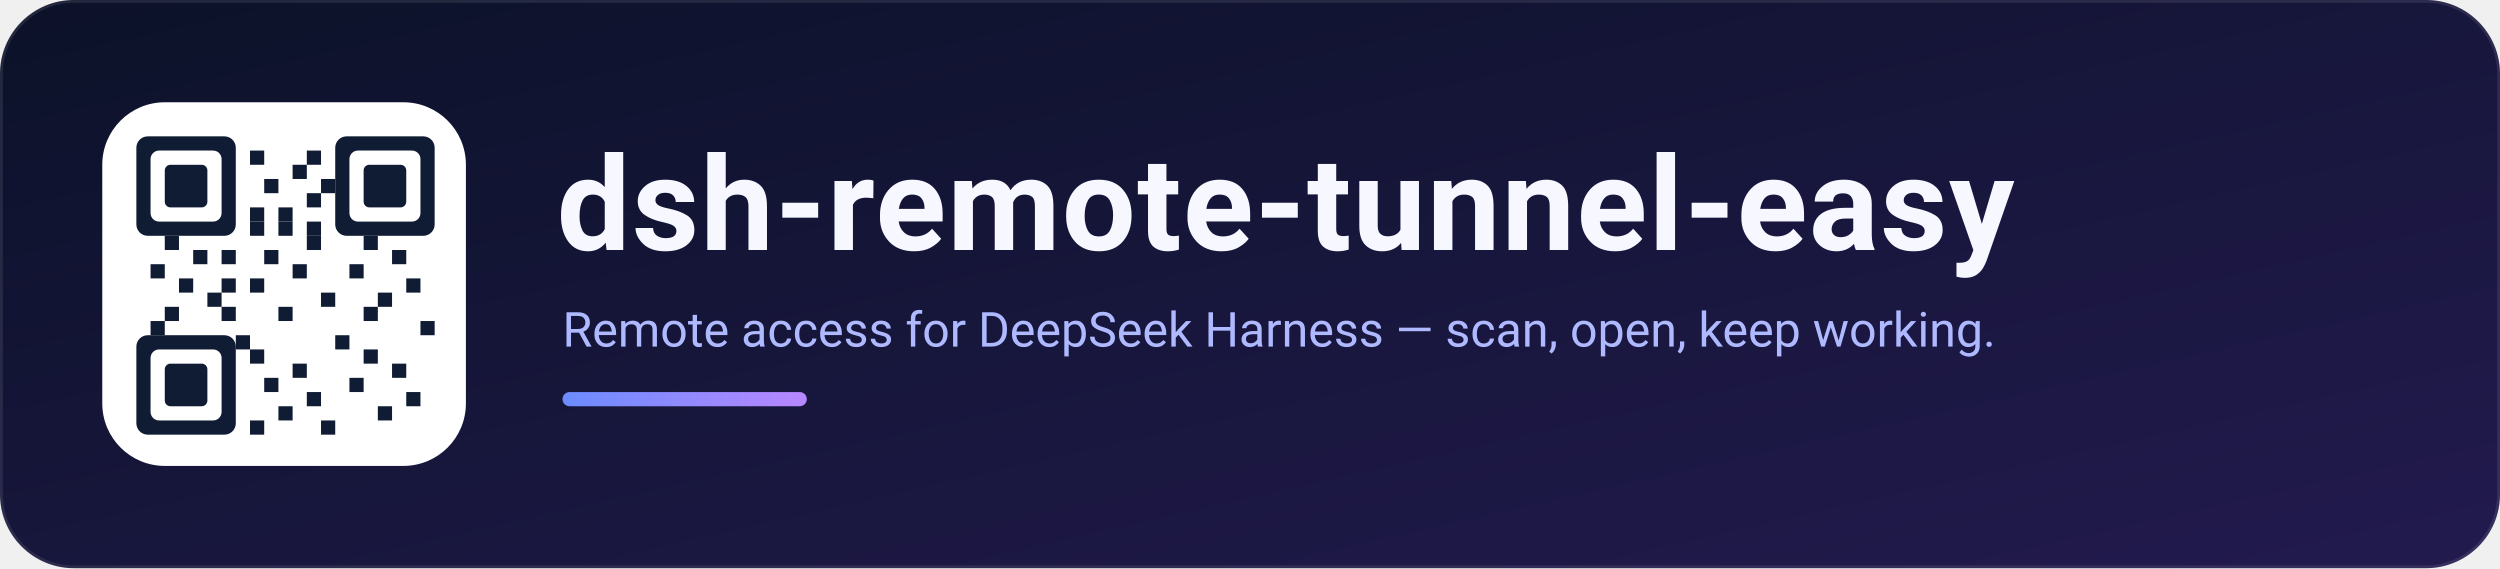
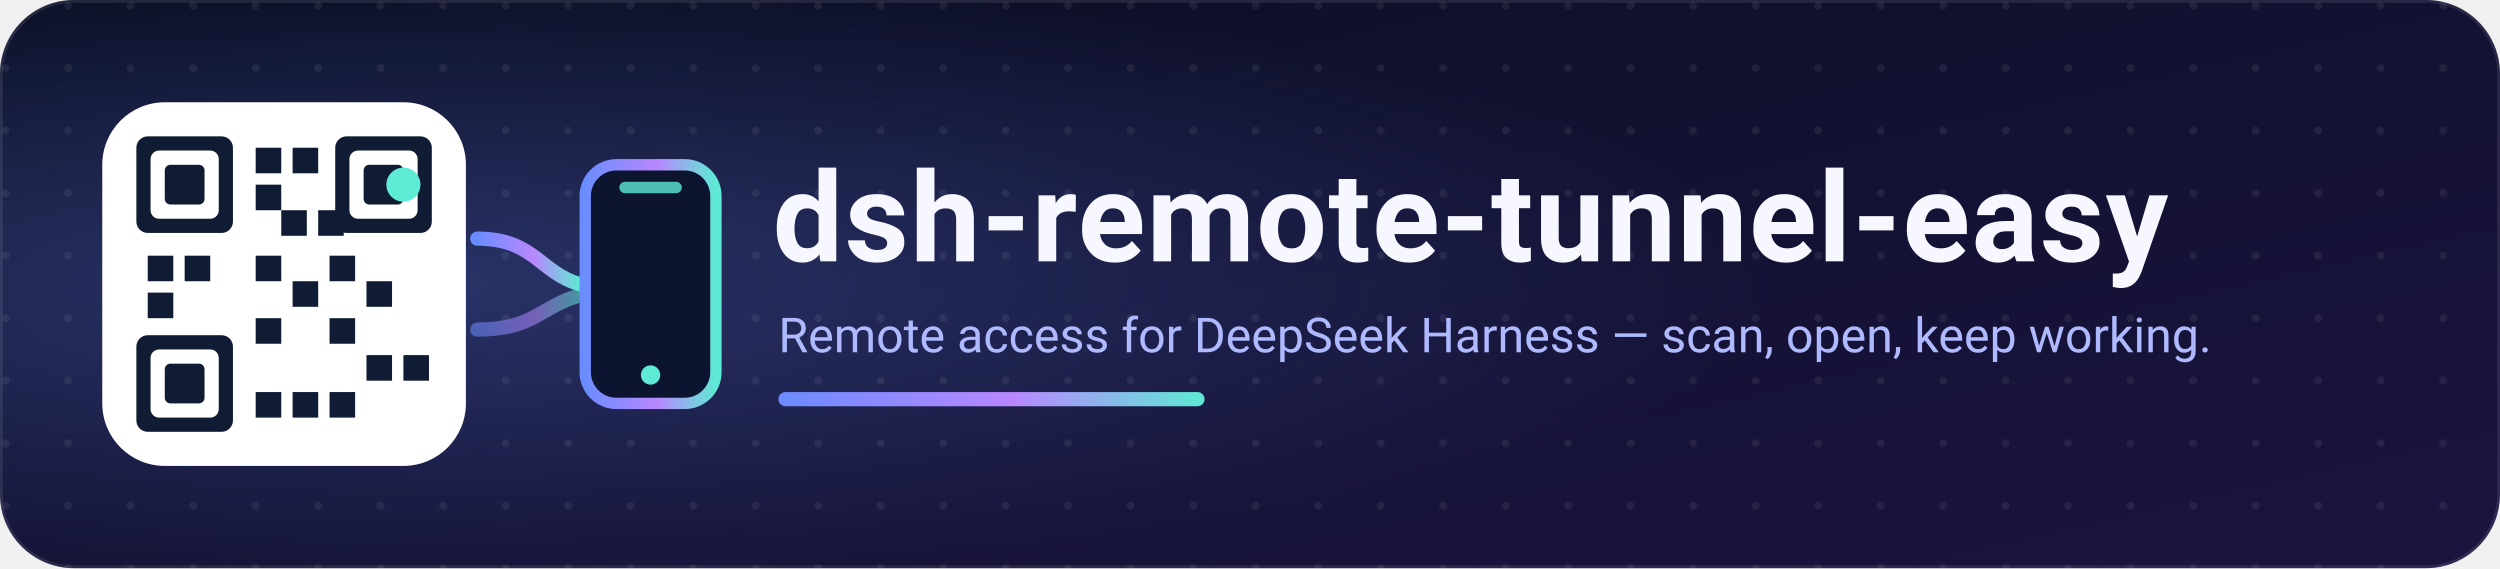
<svg xmlns="http://www.w3.org/2000/svg" width="880" height="200" viewBox="0 0 880 200" role="img" aria-label="dsh-remote-tunnel-easy">
  <defs>
-     <linearGradient id="wc" x1="0" y1="0" x2="1" y2="1">
-       <stop offset="0" stop-color="#0c1229" />
-       <stop offset="1" stop-color="#221a4e" />
+     <linearGradient id="bg" x1="0" y1="0" x2="1" y2="1">
+       <stop offset="0" stop-color="#0a0f24" />
+       <stop offset="1" stop-color="#1b1440" />
    </linearGradient>
-     <linearGradient id="wa" x1="0" y1="0" x2="1" y2="0">
+     <linearGradient id="flow" x1="0" y1="0" x2="1" y2="0">
      <stop offset="0" stop-color="#6b8cff" />
-       <stop offset="1" stop-color="#b887ff" />
+       <stop offset="0.55" stop-color="#b887ff" />
+       <stop offset="1" stop-color="#5eead4" />
    </linearGradient>
+     <radialGradient id="glow" cx="0.16" cy="0.5" r="0.55">
+       <stop offset="0" stop-color="#6b8cff" stop-opacity="0.28" />
+       <stop offset="1" stop-color="#6b8cff" stop-opacity="0" />
+     </radialGradient>
+     <pattern id="dots" width="22" height="22" patternUnits="userSpaceOnUse">
+       <circle cx="2" cy="2" r="1.4" fill="#ffffff" fill-opacity="0.07" />
+     </pattern>
  </defs>
-   <rect x="0" y="0" width="880" height="200" rx="26" fill="url(#wc)" />
+   <rect x="0" y="0" width="880" height="200" rx="26" fill="url(#bg)" />
+   <rect x="0" y="0" width="880" height="200" rx="26" fill="url(#glow)" />
+   <rect x="0" y="0" width="880" height="200" rx="26" fill="url(#dots)" />
  <rect x="0.5" y="0.5" width="879" height="199" rx="25.5" fill="none" stroke="#ffffff" stroke-opacity="0.09" stroke-width="1" />
  <rect x="36" y="36" width="128" height="128" rx="22" fill="#ffffff" />
  <g fill="#101c33">
-     <rect x="48" y="48" width="35" height="35" rx="4" />
-     <rect x="53" y="53" width="25" height="25" rx="3" fill="#ffffff" />
-     <rect x="58" y="58" width="15" height="15" rx="2" />
-     <rect x="118" y="48" width="35" height="35" rx="4" />
-     <rect x="123" y="53" width="25" height="25" rx="3" fill="#ffffff" />
-     <rect x="128" y="58" width="15" height="15" rx="2" />
-     <rect x="48" y="118" width="35" height="35" rx="4" />
-     <rect x="53" y="123" width="25" height="25" rx="3" fill="#ffffff" />
-     <rect x="58" y="128" width="15" height="15" rx="2" />
-     <rect x="88" y="78" width="5" height="5" />
-     <rect x="98" y="78" width="5" height="5" />
-     <rect x="108" y="78" width="5" height="5" />
-     <rect x="78" y="88" width="5" height="5" />
-     <rect x="78" y="98" width="5" height="5" />
-     <rect x="78" y="108" width="5" height="5" />
-     <rect x="88" y="53" width="5" height="5" fill="#101c33" />
-     <rect x="103" y="58" width="5" height="5" fill="#101c33" />
-     <rect x="93" y="63" width="5" height="5" fill="#101c33" />
-     <rect x="108" y="68" width="5" height="5" fill="#101c33" />
-     <rect x="88" y="73" width="5" height="5" fill="#101c33" />
-     <rect x="108" y="53" width="5" height="5" fill="#101c33" />
-     <rect x="113" y="63" width="5" height="5" fill="#101c33" />
-     <rect x="98" y="73" width="5" height="5" fill="#101c33" />
-     <rect x="58" y="83" width="5" height="5" fill="#101c33" />
-     <rect x="68" y="88" width="5" height="5" fill="#101c33" />
-     <rect x="53" y="93" width="5" height="5" fill="#101c33" />
-     <rect x="63" y="98" width="5" height="5" fill="#101c33" />
-     <rect x="73" y="103" width="5" height="5" fill="#101c33" />
-     <rect x="58" y="108" width="5" height="5" fill="#101c33" />
-     <rect x="108" y="83" width="5" height="5" fill="#101c33" />
-     <rect x="93" y="88" width="5" height="5" fill="#101c33" />
-     <rect x="103" y="93" width="5" height="5" fill="#101c33" />
-     <rect x="88" y="98" width="5" height="5" fill="#101c33" />
-     <rect x="113" y="103" width="5" height="5" fill="#101c33" />
-     <rect x="98" y="108" width="5" height="5" fill="#101c33" />
-     <rect x="53" y="113" width="5" height="5" fill="#101c33" />
-     <rect x="128" y="83" width="5" height="5" fill="#101c33" />
-     <rect x="138" y="88" width="5" height="5" fill="#101c33" />
-     <rect x="123" y="93" width="5" height="5" fill="#101c33" />
-     <rect x="143" y="98" width="5" height="5" fill="#101c33" />
-     <rect x="133" y="103" width="5" height="5" fill="#101c33" />
-     <rect x="128" y="108" width="5" height="5" fill="#101c33" />
-     <rect x="148" y="113" width="5" height="5" fill="#101c33" />
-     <rect x="88" y="123" width="5" height="5" fill="#101c33" />
-     <rect x="103" y="128" width="5" height="5" fill="#101c33" />
-     <rect x="93" y="133" width="5" height="5" fill="#101c33" />
-     <rect x="108" y="138" width="5" height="5" fill="#101c33" />
-     <rect x="98" y="143" width="5" height="5" fill="#101c33" />
-     <rect x="128" y="123" width="5" height="5" fill="#101c33" />
-     <rect x="138" y="128" width="5" height="5" fill="#101c33" />
-     <rect x="123" y="133" width="5" height="5" fill="#101c33" />
-     <rect x="143" y="138" width="5" height="5" fill="#101c33" />
-     <rect x="88" y="148" width="5" height="5" fill="#101c33" />
-     <rect x="113" y="148" width="5" height="5" fill="#101c33" />
-     <rect x="133" y="143" width="5" height="5" fill="#101c33" />
-     <rect x="83" y="118" width="5" height="5" fill="#101c33" />
-     <rect x="118" y="118" width="5" height="5" fill="#101c33" />
+     <rect x="48" y="48" width="34" height="34" rx="4" />
+     <rect x="53" y="53" width="24" height="24" rx="3" fill="#ffffff" />
+     <rect x="58" y="58" width="14" height="14" rx="2" />
+     <rect x="118" y="48" width="34" height="34" rx="4" />
+     <rect x="123" y="53" width="24" height="24" rx="3" fill="#ffffff" />
+     <rect x="128" y="58" width="14" height="14" rx="2" />
+     <rect x="48" y="118" width="34" height="34" rx="4" />
+     <rect x="53" y="123" width="24" height="24" rx="3" fill="#ffffff" />
+     <rect x="58" y="128" width="14" height="14" rx="2" />
+     <rect x="90" y="52" width="9" height="9" />
+     <rect x="103" y="52" width="9" height="9" />
+     <rect x="90" y="65" width="9" height="9" />
+     <rect x="99" y="74" width="9" height="9" />
+     <rect x="112" y="74" width="9" height="9" />
+     <rect x="52" y="90" width="9" height="9" />
+     <rect x="65" y="90" width="9" height="9" />
+     <rect x="52" y="103" width="9" height="9" />
+     <rect x="90" y="90" width="9" height="9" />
+     <rect x="103" y="99" width="9" height="9" />
+     <rect x="116" y="90" width="9" height="9" />
+     <rect x="129" y="99" width="9" height="9" />
+     <rect x="90" y="112" width="9" height="9" />
+     <rect x="116" y="112" width="9" height="9" />
+     <rect x="129" y="125" width="9" height="9" />
+     <rect x="142" y="125" width="9" height="9" />
+     <rect x="90" y="138" width="9" height="9" />
+     <rect x="103" y="138" width="9" height="9" />
+     <rect x="116" y="138" width="9" height="9" />
  </g>
-   <text x="196" y="88" font-family="Segoe UI, -apple-system, BlinkMacSystemFont, Roboto, Helvetica, Arial, sans-serif" font-size="46" font-weight="700" fill="#f6f7ff" letter-spacing="0.5">dsh-remote-tunnel-easy</text>
-   <text x="198" y="122" font-family="Segoe UI, -apple-system, BlinkMacSystemFont, Roboto, Helvetica, Arial, sans-serif" font-size="17" fill="#aeb9ff">Remote access for DeepSeek Harness — scan, open, keep working.</text>
-   <rect x="198" y="138" width="86" height="5" rx="2.5" fill="url(#wa)" />
+   <circle cx="142" cy="65" r="6" fill="#5eead4" />
+   <path d="M168 84 C 188 84, 190 96, 204 100" fill="none" stroke="url(#flow)" stroke-width="5" stroke-linecap="round" />
+   <path d="M168 116 C 188 116, 190 108, 204 104" fill="none" stroke="url(#flow)" stroke-width="5" stroke-linecap="round" opacity="0.55" />
+   <rect x="206" y="58" width="46" height="84" rx="11" fill="#0d1430" stroke="url(#flow)" stroke-width="4" />
+   <rect x="218" y="64" width="22" height="4" rx="2" fill="#5eead4" opacity="0.8" />
+   <circle cx="229" cy="132" r="3.4" fill="#5eead4" />
+   <text x="272" y="92" font-family="Segoe UI, -apple-system, BlinkMacSystemFont, Roboto, Helvetica, Arial, sans-serif" font-size="44" font-weight="700" fill="#f6f7ff" letter-spacing="0.5">dsh-remote-tunnel-easy</text>
+   <text x="274" y="124" font-family="Segoe UI, -apple-system, BlinkMacSystemFont, Roboto, Helvetica, Arial, sans-serif" font-size="17" fill="#aeb9ff">Remote access for DeepSeek Harness — scan, open, keep working.</text>
+   <rect x="274" y="138" width="150" height="5" rx="2.5" fill="url(#flow)" />
</svg>
